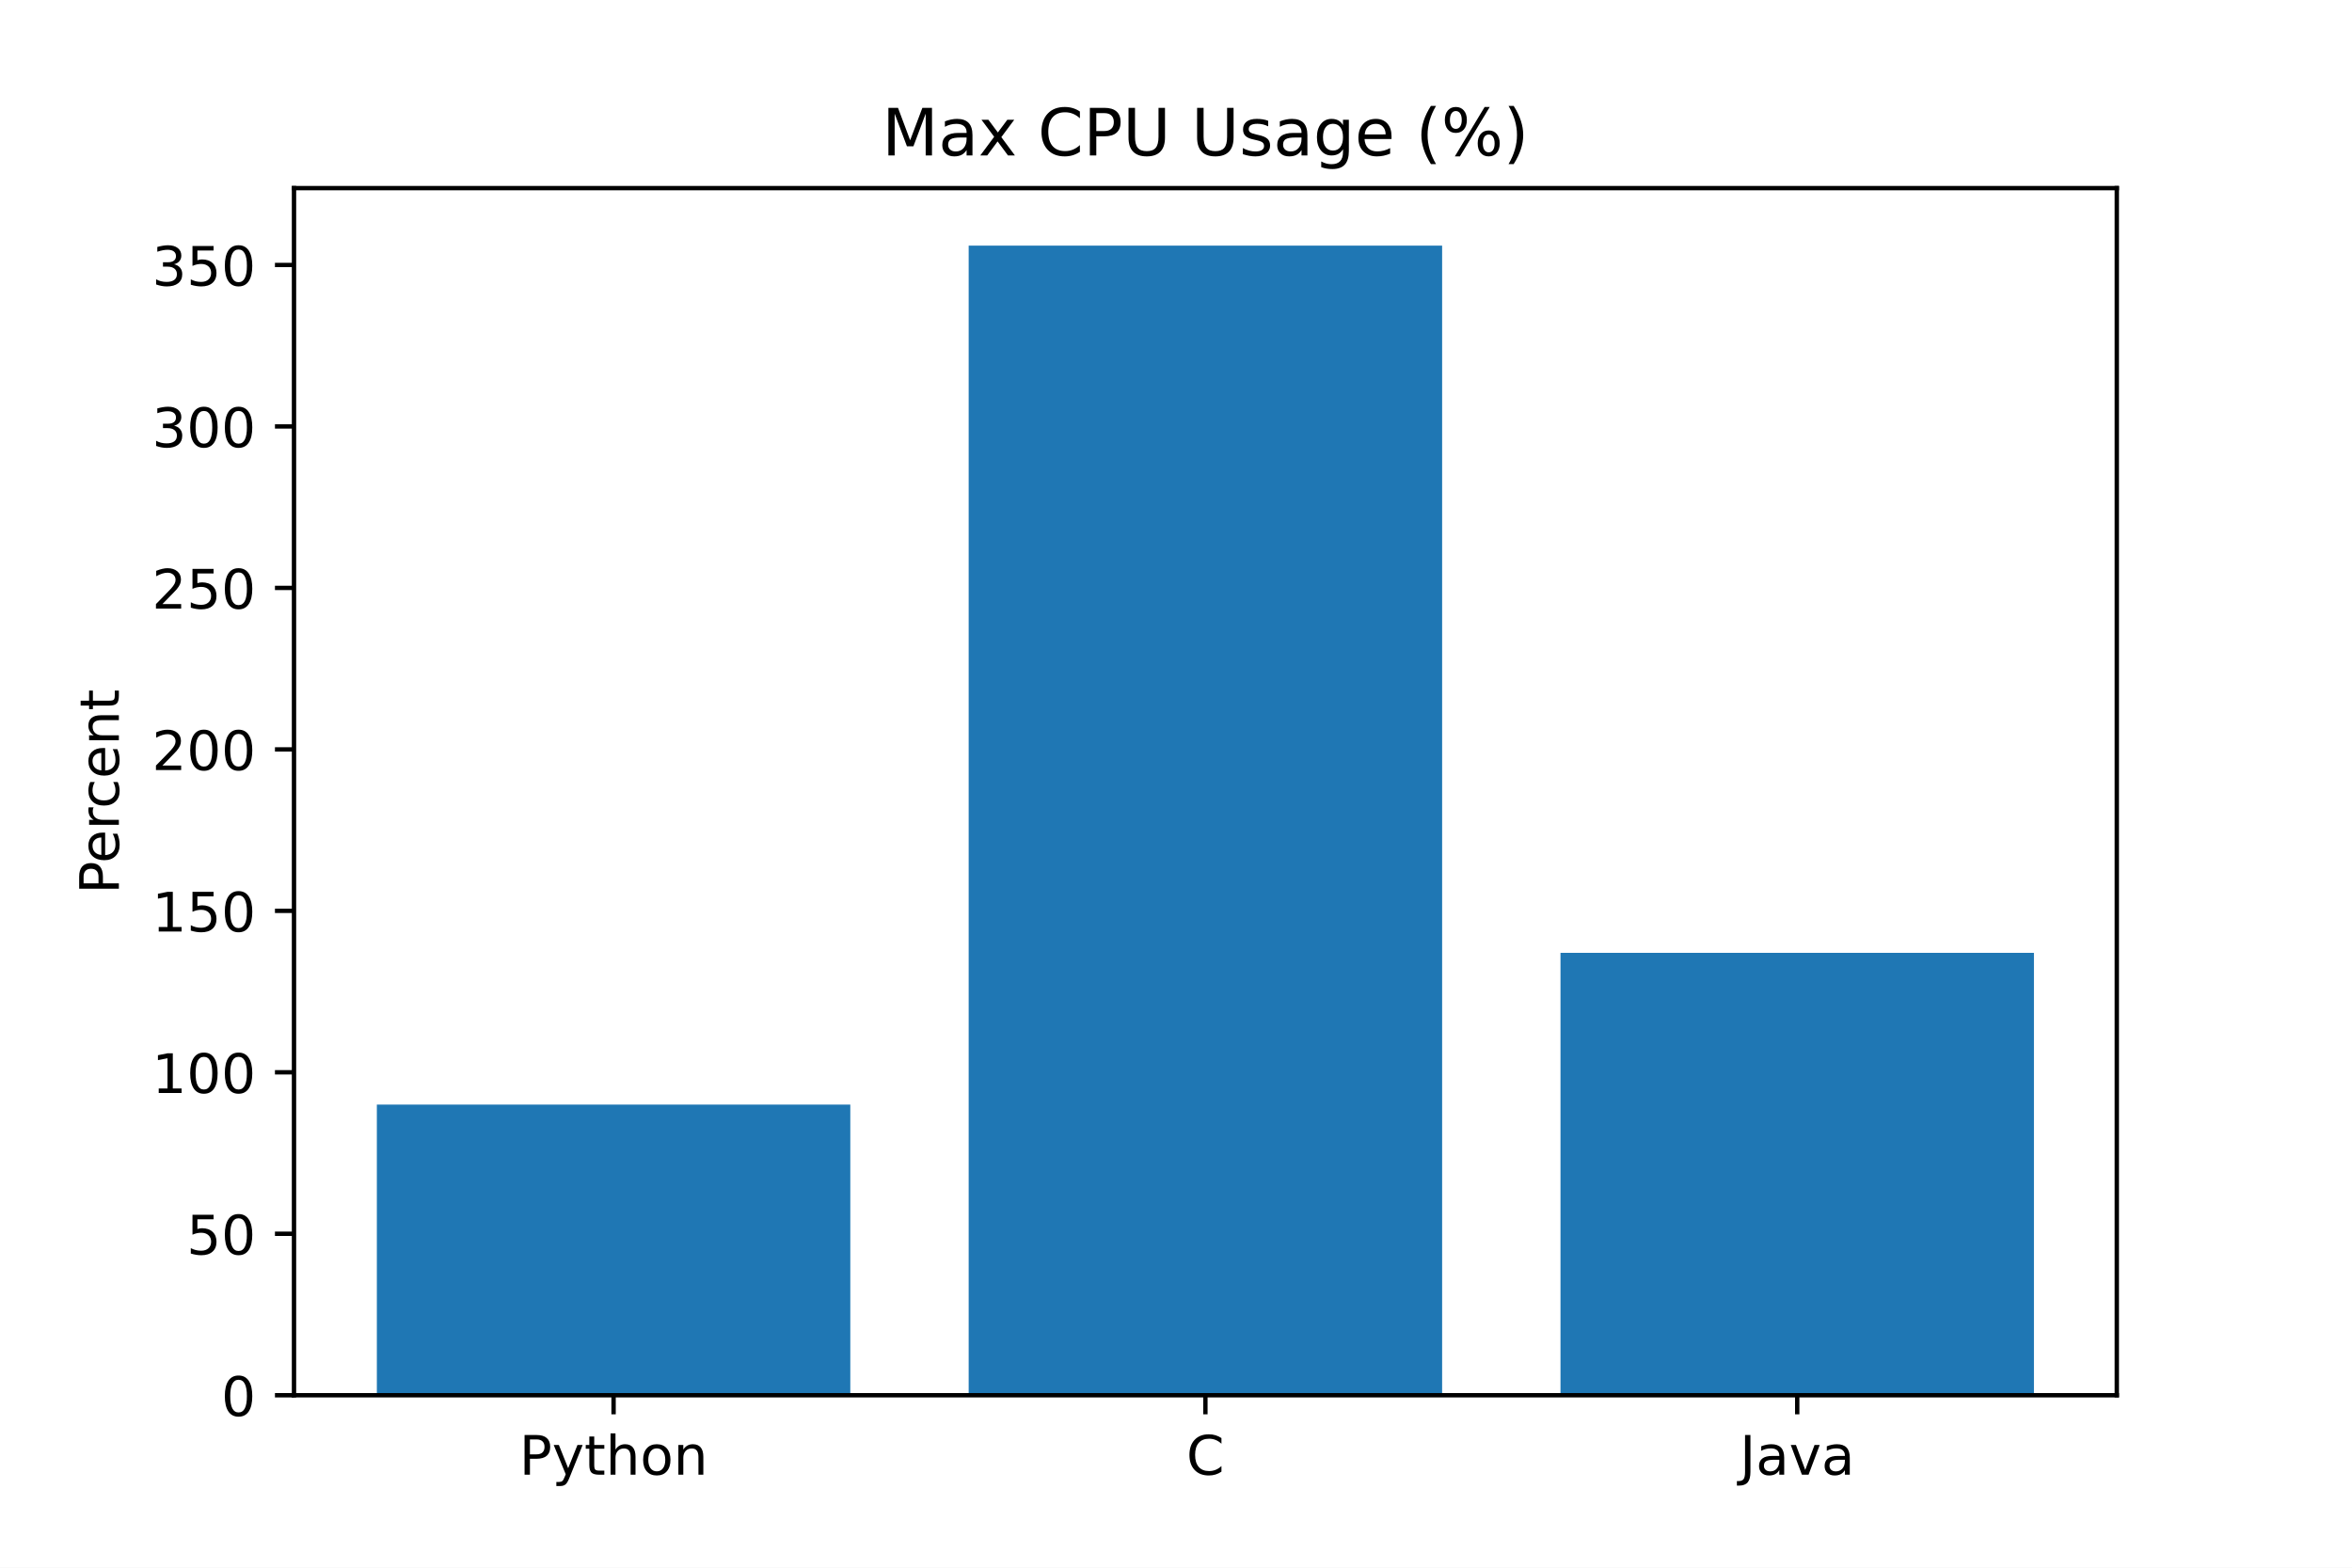
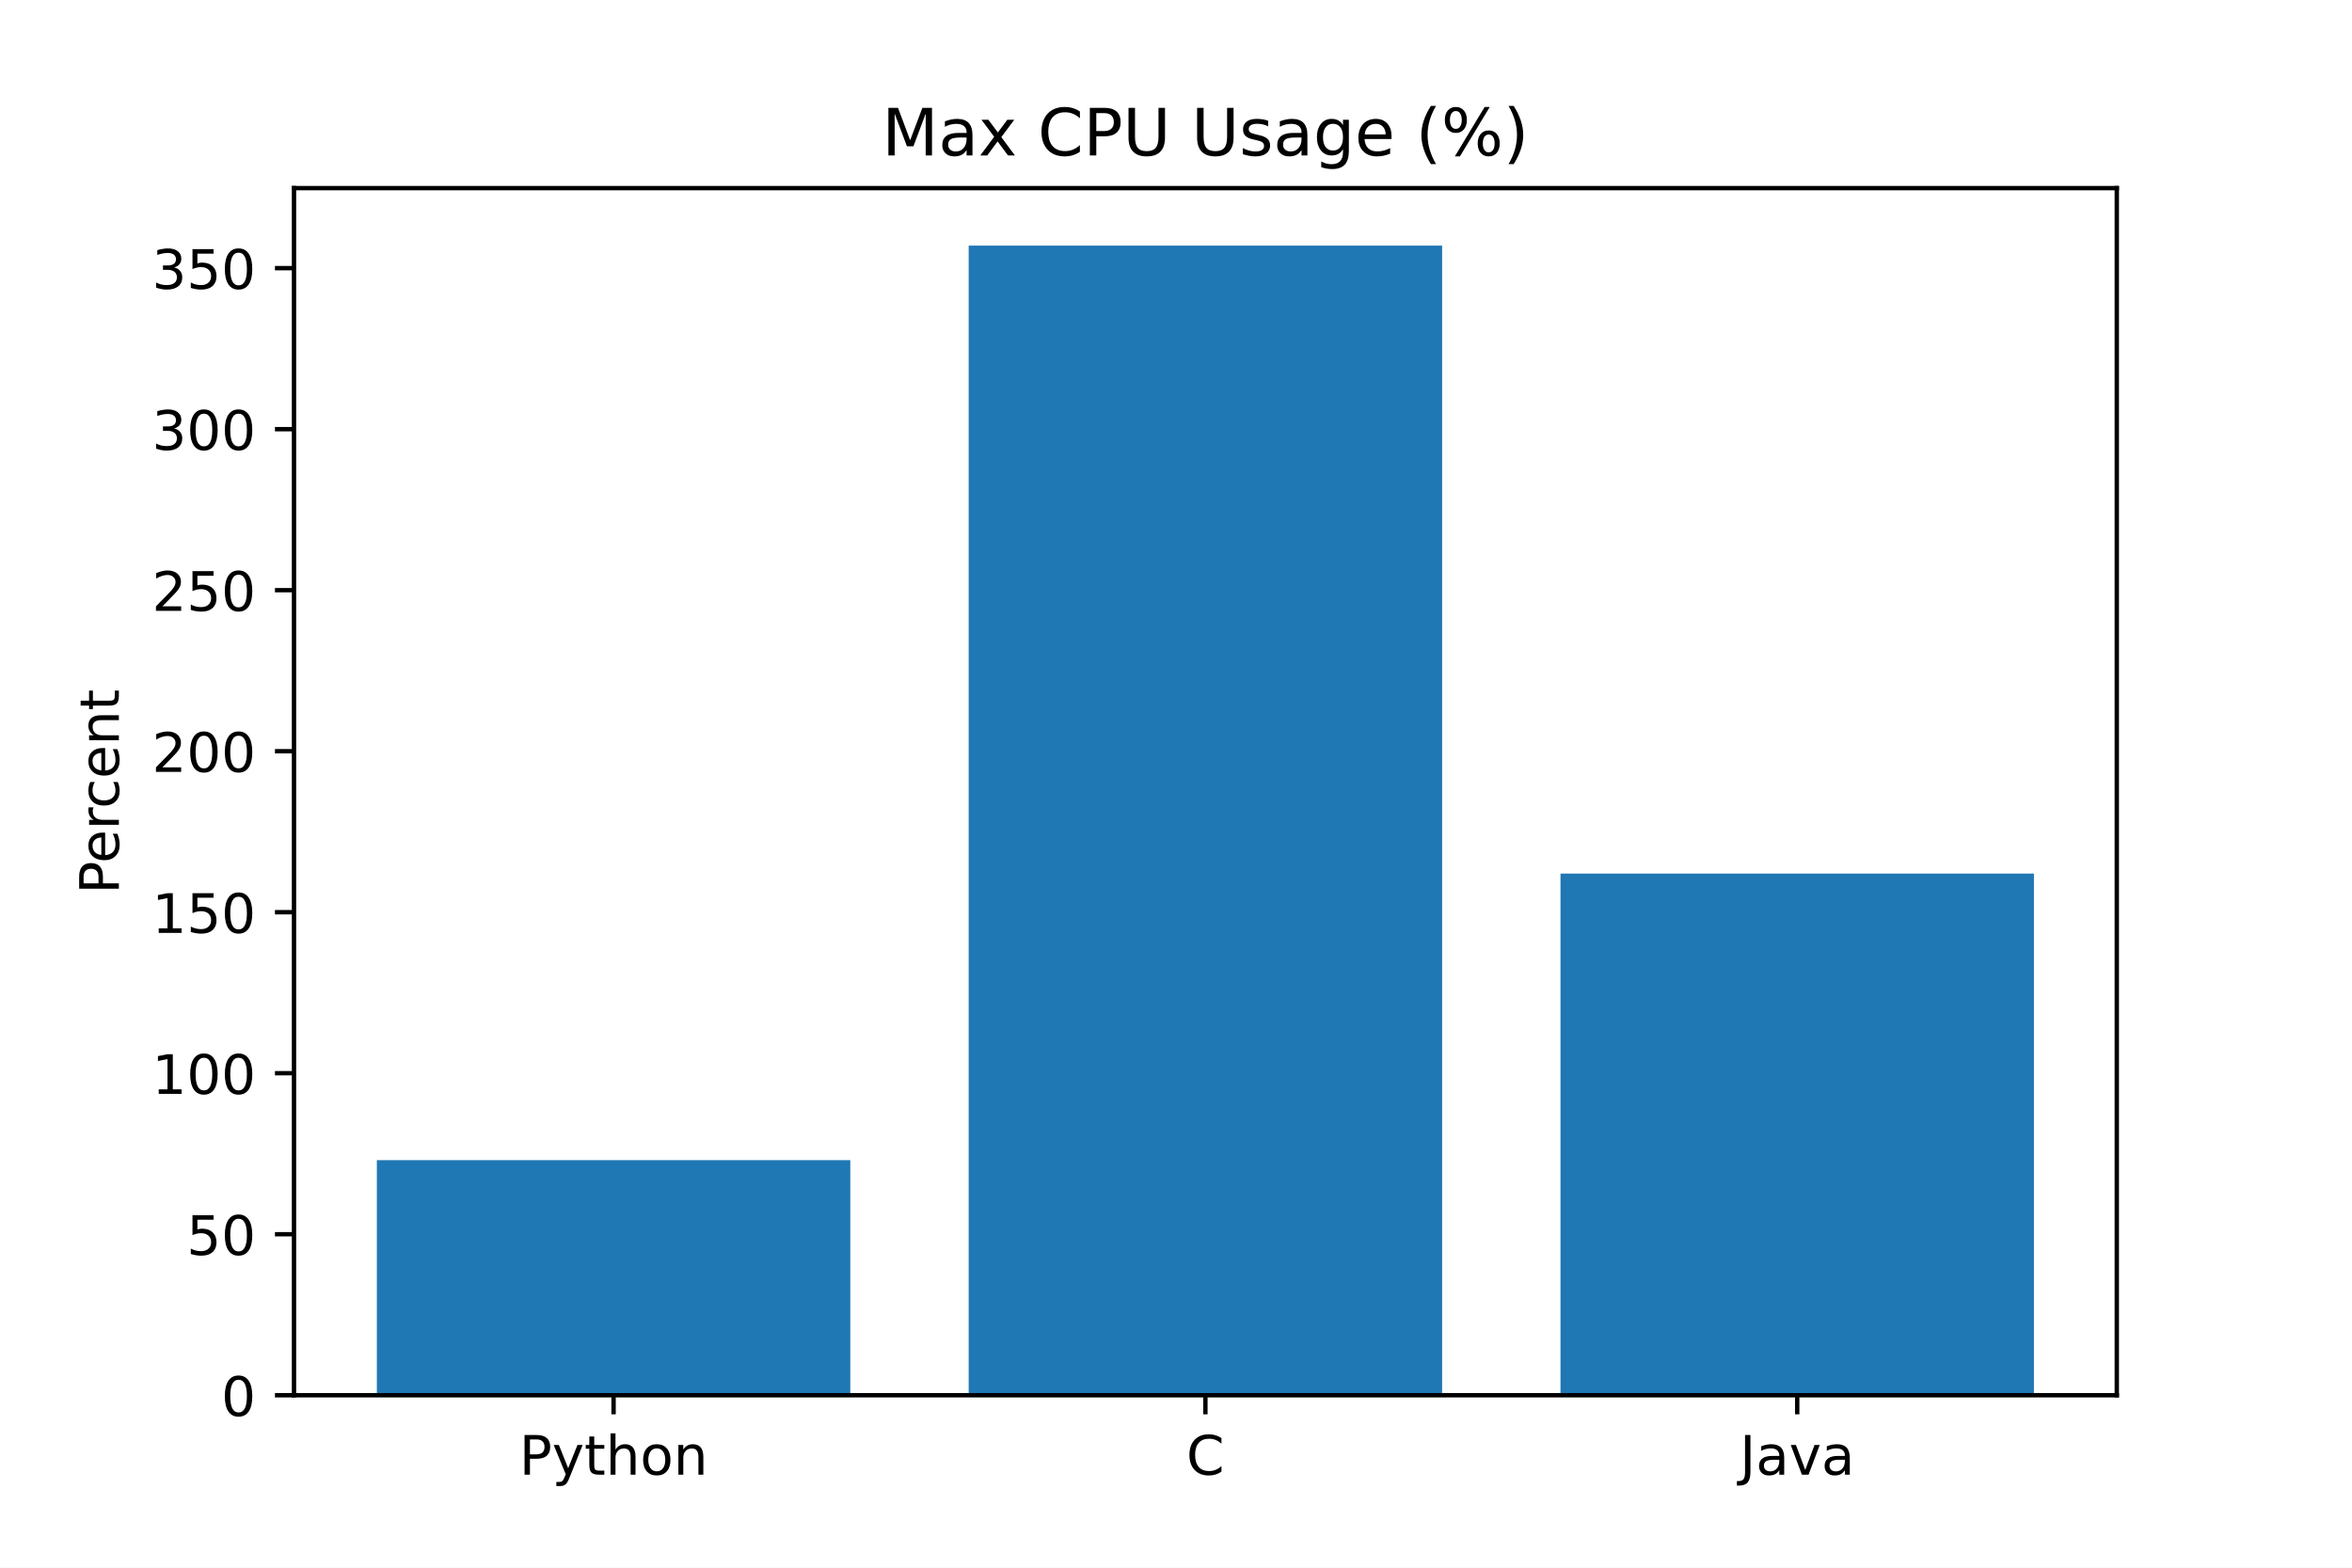
<svg xmlns="http://www.w3.org/2000/svg" xmlns:xlink="http://www.w3.org/1999/xlink" width="432pt" height="288pt" viewBox="0 0 432 288" version="1.1">
  <defs>
    <style type="text/css">*{stroke-linejoin: round; stroke-linecap: butt}</style>
  </defs>
  <g id="figure_1">
    <g id="patch_1">
      <path d="M 0 288  L 432 288  L 432 0  L 0 0  z " style="fill: #ffffff" />
    </g>
    <g id="axes_1">
      <g id="patch_2">
        <path d="M 54 256.32  L 388.8 256.32  L 388.8 34.56  L 54 34.56  z " style="fill: #ffffff" />
      </g>
      <g id="patch_3">
-         <path d="M 69.218 256.32  L 156.179 256.32  L 156.179 202.927  L 69.218 202.927  z " clip-path="url(#p17c1a92401)" style="fill: #1f77b4" />
+         <path d="M 69.218 256.32  L 156.179 256.32  L 156.179 213.133  L 69.218 213.133  z " clip-path="url(#pf98f1c39ae)" style="fill: #1f77b4" />
      </g>
      <g id="patch_4">
-         <path d="M 177.919 256.32  L 264.881 256.32  L 264.881 45.12  L 177.919 45.12  z " clip-path="url(#p17c1a92401)" style="fill: #1f77b4" />
+         <path d="M 177.919 256.32  L 264.881 256.32  L 264.881 45.12  L 177.919 45.12  z " clip-path="url(#pf98f1c39ae)" style="fill: #1f77b4" />
      </g>
      <g id="patch_5">
-         <path d="M 286.621 256.32  L 373.582 256.32  L 373.582 175.044  L 286.621 175.044  z " clip-path="url(#p17c1a92401)" style="fill: #1f77b4" />
+         <path d="M 286.621 256.32  L 373.582 256.32  L 373.582 160.481  L 286.621 160.481  z " clip-path="url(#pf98f1c39ae)" style="fill: #1f77b4" />
      </g>
      <g id="matplotlib.axis_1">
        <g id="xtick_1">
          <g id="line2d_1">
            <defs>
-               <path id="m72cc570bd5" d="M 0 0  L 0 3.5  " style="stroke: #000000; stroke-width: 0.8" />
+               <path id="m8007e7d732" d="M 0 0  L 0 3.5  " style="stroke: #000000; stroke-width: 0.8" />
            </defs>
            <g>
-               <use xlink:href="#m72cc570bd5" x="112.699" y="256.32" style="stroke: #000000; stroke-width: 0.8" />
+               <use xlink:href="#m8007e7d732" x="112.699" y="256.32" style="stroke: #000000; stroke-width: 0.8" />
            </g>
          </g>
          <g id="text_1">
            <g transform="translate(95.36745 270.9184) scale(0.1 -0.1)">
              <defs>
                <path id="DejaVuSans-50" d="M 1259 4147  L 1259 2394  L 2053 2394  Q 2494 2394 2734 2622  Q 2975 2850 2975 3272  Q 2975 3691 2734 3919  Q 2494 4147 2053 4147  L 1259 4147  z M 628 4666  L 2053 4666  Q 2838 4666 3239 4311  Q 3641 3956 3641 3272  Q 3641 2581 3239 2228  Q 2838 1875 2053 1875  L 1259 1875  L 1259 0  L 628 0  L 628 4666  z " transform="scale(0.015625)" />
                <path id="DejaVuSans-79" d="M 2059 -325  Q 1816 -950 1584 -1140  Q 1353 -1331 966 -1331  L 506 -1331  L 506 -850  L 844 -850  Q 1081 -850 1212 -737  Q 1344 -625 1503 -206  L 1606 56  L 191 3500  L 800 3500  L 1894 763  L 2988 3500  L 3597 3500  L 2059 -325  z " transform="scale(0.015625)" />
                <path id="DejaVuSans-74" d="M 1172 4494  L 1172 3500  L 2356 3500  L 2356 3053  L 1172 3053  L 1172 1153  Q 1172 725 1289 603  Q 1406 481 1766 481  L 2356 481  L 2356 0  L 1766 0  Q 1100 0 847 248  Q 594 497 594 1153  L 594 3053  L 172 3053  L 172 3500  L 594 3500  L 594 4494  L 1172 4494  z " transform="scale(0.015625)" />
                <path id="DejaVuSans-68" d="M 3513 2113  L 3513 0  L 2938 0  L 2938 2094  Q 2938 2591 2744 2837  Q 2550 3084 2163 3084  Q 1697 3084 1428 2787  Q 1159 2491 1159 1978  L 1159 0  L 581 0  L 581 4863  L 1159 4863  L 1159 2956  Q 1366 3272 1645 3428  Q 1925 3584 2291 3584  Q 2894 3584 3203 3211  Q 3513 2838 3513 2113  z " transform="scale(0.015625)" />
                <path id="DejaVuSans-6f" d="M 1959 3097  Q 1497 3097 1228 2736  Q 959 2375 959 1747  Q 959 1119 1226 758  Q 1494 397 1959 397  Q 2419 397 2687 759  Q 2956 1122 2956 1747  Q 2956 2369 2687 2733  Q 2419 3097 1959 3097  z M 1959 3584  Q 2709 3584 3137 3096  Q 3566 2609 3566 1747  Q 3566 888 3137 398  Q 2709 -91 1959 -91  Q 1206 -91 779 398  Q 353 888 353 1747  Q 353 2609 779 3096  Q 1206 3584 1959 3584  z " transform="scale(0.015625)" />
                <path id="DejaVuSans-6e" d="M 3513 2113  L 3513 0  L 2938 0  L 2938 2094  Q 2938 2591 2744 2837  Q 2550 3084 2163 3084  Q 1697 3084 1428 2787  Q 1159 2491 1159 1978  L 1159 0  L 581 0  L 581 3500  L 1159 3500  L 1159 2956  Q 1366 3272 1645 3428  Q 1925 3584 2291 3584  Q 2894 3584 3203 3211  Q 3513 2838 3513 2113  z " transform="scale(0.015625)" />
              </defs>
              <use xlink:href="#DejaVuSans-50" />
              <use xlink:href="#DejaVuSans-79" transform="translate(60.30273 0)" />
              <use xlink:href="#DejaVuSans-74" transform="translate(119.4824 0)" />
              <use xlink:href="#DejaVuSans-68" transform="translate(158.6914 0)" />
              <use xlink:href="#DejaVuSans-6f" transform="translate(222.0703 0)" />
              <use xlink:href="#DejaVuSans-6e" transform="translate(283.252 0)" />
            </g>
          </g>
        </g>
        <g id="xtick_2">
          <g id="line2d_2">
            <g>
-               <use xlink:href="#m72cc570bd5" x="221.4" y="256.32" style="stroke: #000000; stroke-width: 0.8" />
+               <use xlink:href="#m8007e7d732" x="221.4" y="256.32" style="stroke: #000000; stroke-width: 0.8" />
            </g>
          </g>
          <g id="text_2">
            <g transform="translate(217.9086 270.9184) scale(0.1 -0.1)">
              <defs>
                <path id="DejaVuSans-43" d="M 4122 4306  L 4122 3641  Q 3803 3938 3442 4084  Q 3081 4231 2675 4231  Q 1875 4231 1450 3742  Q 1025 3253 1025 2328  Q 1025 1406 1450 917  Q 1875 428 2675 428  Q 3081 428 3442 575  Q 3803 722 4122 1019  L 4122 359  Q 3791 134 3420 21  Q 3050 -91 2638 -91  Q 1578 -91 968 557  Q 359 1206 359 2328  Q 359 3453 968 4101  Q 1578 4750 2638 4750  Q 3056 4750 3426 4639  Q 3797 4528 4122 4306  z " transform="scale(0.015625)" />
              </defs>
              <use xlink:href="#DejaVuSans-43" />
            </g>
          </g>
        </g>
        <g id="xtick_3">
          <g id="line2d_3">
            <g>
-               <use xlink:href="#m72cc570bd5" x="330.101" y="256.32" style="stroke: #000000; stroke-width: 0.8" />
+               <use xlink:href="#m8007e7d732" x="330.101" y="256.32" style="stroke: #000000; stroke-width: 0.8" />
            </g>
          </g>
          <g id="text_3">
            <g transform="translate(319.5388 270.9184) scale(0.1 -0.1)">
              <defs>
                <path id="DejaVuSans-4a" d="M 628 4666  L 1259 4666  L 1259 325  Q 1259 -519 939 -900  Q 619 -1281 -91 -1281  L -331 -1281  L -331 -750  L -134 -750  Q 284 -750 456 -515  Q 628 -281 628 325  L 628 4666  z " transform="scale(0.015625)" />
                <path id="DejaVuSans-61" d="M 2194 1759  Q 1497 1759 1228 1600  Q 959 1441 959 1056  Q 959 750 1161 570  Q 1363 391 1709 391  Q 2188 391 2477 730  Q 2766 1069 2766 1631  L 2766 1759  L 2194 1759  z M 3341 1997  L 3341 0  L 2766 0  L 2766 531  Q 2569 213 2275 61  Q 1981 -91 1556 -91  Q 1019 -91 701 211  Q 384 513 384 1019  Q 384 1609 779 1909  Q 1175 2209 1959 2209  L 2766 2209  L 2766 2266  Q 2766 2663 2505 2880  Q 2244 3097 1772 3097  Q 1472 3097 1187 3025  Q 903 2953 641 2809  L 641 3341  Q 956 3463 1253 3523  Q 1550 3584 1831 3584  Q 2591 3584 2966 3190  Q 3341 2797 3341 1997  z " transform="scale(0.015625)" />
                <path id="DejaVuSans-76" d="M 191 3500  L 800 3500  L 1894 563  L 2988 3500  L 3597 3500  L 2284 0  L 1503 0  L 191 3500  z " transform="scale(0.015625)" />
              </defs>
              <use xlink:href="#DejaVuSans-4a" />
              <use xlink:href="#DejaVuSans-61" transform="translate(29.49219 0)" />
              <use xlink:href="#DejaVuSans-76" transform="translate(90.77148 0)" />
              <use xlink:href="#DejaVuSans-61" transform="translate(149.9512 0)" />
            </g>
          </g>
        </g>
      </g>
      <g id="matplotlib.axis_2">
        <g id="ytick_1">
          <g id="line2d_4">
            <defs>
-               <path id="m46651bac99" d="M 0 0  L -3.5 0  " style="stroke: #000000; stroke-width: 0.8" />
+               <path id="m963ee099ca" d="M 0 0  L -3.5 0  " style="stroke: #000000; stroke-width: 0.8" />
            </defs>
            <g>
-               <use xlink:href="#m46651bac99" x="54" y="256.32" style="stroke: #000000; stroke-width: 0.8" />
+               <use xlink:href="#m963ee099ca" x="54" y="256.32" style="stroke: #000000; stroke-width: 0.8" />
            </g>
          </g>
          <g id="text_4">
            <g transform="translate(40.6375 260.1192) scale(0.1 -0.1)">
              <defs>
                <path id="DejaVuSans-30" d="M 2034 4250  Q 1547 4250 1301 3770  Q 1056 3291 1056 2328  Q 1056 1369 1301 889  Q 1547 409 2034 409  Q 2525 409 2770 889  Q 3016 1369 3016 2328  Q 3016 3291 2770 3770  Q 2525 4250 2034 4250  z M 2034 4750  Q 2819 4750 3233 4129  Q 3647 3509 3647 2328  Q 3647 1150 3233 529  Q 2819 -91 2034 -91  Q 1250 -91 836 529  Q 422 1150 422 2328  Q 422 3509 836 4129  Q 1250 4750 2034 4750  z " transform="scale(0.015625)" />
              </defs>
              <use xlink:href="#DejaVuSans-30" />
            </g>
          </g>
        </g>
        <g id="ytick_2">
          <g id="line2d_5">
            <g>
-               <use xlink:href="#m46651bac99" x="54" y="226.657" style="stroke: #000000; stroke-width: 0.8" />
+               <use xlink:href="#m963ee099ca" x="54" y="226.74" style="stroke: #000000; stroke-width: 0.8" />
            </g>
          </g>
          <g id="text_5">
-             <g transform="translate(34.275 230.4563) scale(0.1 -0.1)">
+             <g transform="translate(34.275 230.5394) scale(0.1 -0.1)">
              <defs>
                <path id="DejaVuSans-35" d="M 691 4666  L 3169 4666  L 3169 4134  L 1269 4134  L 1269 2991  Q 1406 3038 1543 3061  Q 1681 3084 1819 3084  Q 2600 3084 3056 2656  Q 3513 2228 3513 1497  Q 3513 744 3044 326  Q 2575 -91 1722 -91  Q 1428 -91 1123 -41  Q 819 9 494 109  L 494 744  Q 775 591 1075 516  Q 1375 441 1709 441  Q 2250 441 2565 725  Q 2881 1009 2881 1497  Q 2881 1984 2565 2268  Q 2250 2553 1709 2553  Q 1456 2553 1204 2497  Q 953 2441 691 2322  L 691 4666  z " transform="scale(0.015625)" />
              </defs>
              <use xlink:href="#DejaVuSans-35" />
              <use xlink:href="#DejaVuSans-30" transform="translate(63.62305 0)" />
            </g>
          </g>
        </g>
        <g id="ytick_3">
          <g id="line2d_6">
            <g>
-               <use xlink:href="#m46651bac99" x="54" y="196.994" style="stroke: #000000; stroke-width: 0.8" />
+               <use xlink:href="#m963ee099ca" x="54" y="197.16" style="stroke: #000000; stroke-width: 0.8" />
            </g>
          </g>
          <g id="text_6">
-             <g transform="translate(27.9125 200.7934) scale(0.1 -0.1)">
+             <g transform="translate(27.9125 200.9596) scale(0.1 -0.1)">
              <defs>
                <path id="DejaVuSans-31" d="M 794 531  L 1825 531  L 1825 4091  L 703 3866  L 703 4441  L 1819 4666  L 2450 4666  L 2450 531  L 3481 531  L 3481 0  L 794 0  L 794 531  z " transform="scale(0.015625)" />
              </defs>
              <use xlink:href="#DejaVuSans-31" />
              <use xlink:href="#DejaVuSans-30" transform="translate(63.62305 0)" />
              <use xlink:href="#DejaVuSans-30" transform="translate(127.2461 0)" />
            </g>
          </g>
        </g>
        <g id="ytick_4">
          <g id="line2d_7">
            <g>
-               <use xlink:href="#m46651bac99" x="54" y="167.331" style="stroke: #000000; stroke-width: 0.8" />
+               <use xlink:href="#m963ee099ca" x="54" y="167.581" style="stroke: #000000; stroke-width: 0.8" />
            </g>
          </g>
          <g id="text_7">
-             <g transform="translate(27.9125 171.1305) scale(0.1 -0.1)">
+             <g transform="translate(27.9125 171.3797) scale(0.1 -0.1)">
              <use xlink:href="#DejaVuSans-31" />
              <use xlink:href="#DejaVuSans-35" transform="translate(63.62305 0)" />
              <use xlink:href="#DejaVuSans-30" transform="translate(127.2461 0)" />
            </g>
          </g>
        </g>
        <g id="ytick_5">
          <g id="line2d_8">
            <g>
-               <use xlink:href="#m46651bac99" x="54" y="137.668" style="stroke: #000000; stroke-width: 0.8" />
+               <use xlink:href="#m963ee099ca" x="54" y="138.001" style="stroke: #000000; stroke-width: 0.8" />
            </g>
          </g>
          <g id="text_8">
-             <g transform="translate(27.9125 141.4675) scale(0.1 -0.1)">
+             <g transform="translate(27.9125 141.7999) scale(0.1 -0.1)">
              <defs>
                <path id="DejaVuSans-32" d="M 1228 531  L 3431 531  L 3431 0  L 469 0  L 469 531  Q 828 903 1448 1529  Q 2069 2156 2228 2338  Q 2531 2678 2651 2914  Q 2772 3150 2772 3378  Q 2772 3750 2511 3984  Q 2250 4219 1831 4219  Q 1534 4219 1204 4116  Q 875 4013 500 3803  L 500 4441  Q 881 4594 1212 4672  Q 1544 4750 1819 4750  Q 2544 4750 2975 4387  Q 3406 4025 3406 3419  Q 3406 3131 3298 2873  Q 3191 2616 2906 2266  Q 2828 2175 2409 1742  Q 1991 1309 1228 531  z " transform="scale(0.015625)" />
              </defs>
              <use xlink:href="#DejaVuSans-32" />
              <use xlink:href="#DejaVuSans-30" transform="translate(63.62305 0)" />
              <use xlink:href="#DejaVuSans-30" transform="translate(127.2461 0)" />
            </g>
          </g>
        </g>
        <g id="ytick_6">
          <g id="line2d_9">
            <g>
-               <use xlink:href="#m46651bac99" x="54" y="108.005" style="stroke: #000000; stroke-width: 0.8" />
+               <use xlink:href="#m963ee099ca" x="54" y="108.421" style="stroke: #000000; stroke-width: 0.8" />
            </g>
          </g>
          <g id="text_9">
-             <g transform="translate(27.9125 111.8046) scale(0.1 -0.1)">
+             <g transform="translate(27.9125 112.2201) scale(0.1 -0.1)">
              <use xlink:href="#DejaVuSans-32" />
              <use xlink:href="#DejaVuSans-35" transform="translate(63.62305 0)" />
              <use xlink:href="#DejaVuSans-30" transform="translate(127.2461 0)" />
            </g>
          </g>
        </g>
        <g id="ytick_7">
          <g id="line2d_10">
            <g>
-               <use xlink:href="#m46651bac99" x="54" y="78.342" style="stroke: #000000; stroke-width: 0.8" />
+               <use xlink:href="#m963ee099ca" x="54" y="78.841" style="stroke: #000000; stroke-width: 0.8" />
            </g>
          </g>
          <g id="text_10">
-             <g transform="translate(27.9125 82.14169) scale(0.1 -0.1)">
+             <g transform="translate(27.9125 82.64023) scale(0.1 -0.1)">
              <defs>
                <path id="DejaVuSans-33" d="M 2597 2516  Q 3050 2419 3304 2112  Q 3559 1806 3559 1356  Q 3559 666 3084 287  Q 2609 -91 1734 -91  Q 1441 -91 1130 -33  Q 819 25 488 141  L 488 750  Q 750 597 1062 519  Q 1375 441 1716 441  Q 2309 441 2620 675  Q 2931 909 2931 1356  Q 2931 1769 2642 2001  Q 2353 2234 1838 2234  L 1294 2234  L 1294 2753  L 1863 2753  Q 2328 2753 2575 2939  Q 2822 3125 2822 3475  Q 2822 3834 2567 4026  Q 2313 4219 1838 4219  Q 1578 4219 1281 4162  Q 984 4106 628 3988  L 628 4550  Q 988 4650 1302 4700  Q 1616 4750 1894 4750  Q 2613 4750 3031 4423  Q 3450 4097 3450 3541  Q 3450 3153 3228 2886  Q 3006 2619 2597 2516  z " transform="scale(0.015625)" />
              </defs>
              <use xlink:href="#DejaVuSans-33" />
              <use xlink:href="#DejaVuSans-30" transform="translate(63.62305 0)" />
              <use xlink:href="#DejaVuSans-30" transform="translate(127.2461 0)" />
            </g>
          </g>
        </g>
        <g id="ytick_8">
          <g id="line2d_11">
            <g>
-               <use xlink:href="#m46651bac99" x="54" y="48.68" style="stroke: #000000; stroke-width: 0.8" />
+               <use xlink:href="#m963ee099ca" x="54" y="49.261" style="stroke: #000000; stroke-width: 0.8" />
            </g>
          </g>
          <g id="text_11">
-             <g transform="translate(27.9125 52.47877) scale(0.1 -0.1)">
+             <g transform="translate(27.9125 53.06039) scale(0.1 -0.1)">
              <use xlink:href="#DejaVuSans-33" />
              <use xlink:href="#DejaVuSans-35" transform="translate(63.62305 0)" />
              <use xlink:href="#DejaVuSans-30" transform="translate(127.2461 0)" />
            </g>
          </g>
        </g>
        <g id="text_12">
          <g transform="translate(21.83281 164.2478) rotate(-90) scale(0.1 -0.1)">
            <defs>
              <path id="DejaVuSans-65" d="M 3597 1894  L 3597 1613  L 953 1613  Q 991 1019 1311 708  Q 1631 397 2203 397  Q 2534 397 2845 478  Q 3156 559 3463 722  L 3463 178  Q 3153 47 2828 -22  Q 2503 -91 2169 -91  Q 1331 -91 842 396  Q 353 884 353 1716  Q 353 2575 817 3079  Q 1281 3584 2069 3584  Q 2775 3584 3186 3129  Q 3597 2675 3597 1894  z M 3022 2063  Q 3016 2534 2758 2815  Q 2500 3097 2075 3097  Q 1594 3097 1305 2825  Q 1016 2553 972 2059  L 3022 2063  z " transform="scale(0.015625)" />
              <path id="DejaVuSans-72" d="M 2631 2963  Q 2534 3019 2420 3045  Q 2306 3072 2169 3072  Q 1681 3072 1420 2755  Q 1159 2438 1159 1844  L 1159 0  L 581 0  L 581 3500  L 1159 3500  L 1159 2956  Q 1341 3275 1631 3429  Q 1922 3584 2338 3584  Q 2397 3584 2469 3576  Q 2541 3569 2628 3553  L 2631 2963  z " transform="scale(0.015625)" />
              <path id="DejaVuSans-63" d="M 3122 3366  L 3122 2828  Q 2878 2963 2633 3030  Q 2388 3097 2138 3097  Q 1578 3097 1268 2742  Q 959 2388 959 1747  Q 959 1106 1268 751  Q 1578 397 2138 397  Q 2388 397 2633 464  Q 2878 531 3122 666  L 3122 134  Q 2881 22 2623 -34  Q 2366 -91 2075 -91  Q 1284 -91 818 406  Q 353 903 353 1747  Q 353 2603 823 3093  Q 1294 3584 2113 3584  Q 2378 3584 2631 3529  Q 2884 3475 3122 3366  z " transform="scale(0.015625)" />
            </defs>
            <use xlink:href="#DejaVuSans-50" />
            <use xlink:href="#DejaVuSans-65" transform="translate(56.67773 0)" />
            <use xlink:href="#DejaVuSans-72" transform="translate(118.2012 0)" />
            <use xlink:href="#DejaVuSans-63" transform="translate(157.0645 0)" />
            <use xlink:href="#DejaVuSans-65" transform="translate(212.0449 0)" />
            <use xlink:href="#DejaVuSans-6e" transform="translate(273.5684 0)" />
            <use xlink:href="#DejaVuSans-74" transform="translate(336.9473 0)" />
          </g>
        </g>
      </g>
      <g id="patch_6">
        <path d="M 54 256.32  L 54 34.56  " style="fill: none; stroke: #000000; stroke-width: 0.8; stroke-linejoin: miter; stroke-linecap: square" />
      </g>
      <g id="patch_7">
        <path d="M 388.8 256.32  L 388.8 34.56  " style="fill: none; stroke: #000000; stroke-width: 0.8; stroke-linejoin: miter; stroke-linecap: square" />
      </g>
      <g id="patch_8">
        <path d="M 54 256.32  L 388.8 256.32  " style="fill: none; stroke: #000000; stroke-width: 0.8; stroke-linejoin: miter; stroke-linecap: square" />
      </g>
      <g id="patch_9">
        <path d="M 54 34.56  L 388.8 34.56  " style="fill: none; stroke: #000000; stroke-width: 0.8; stroke-linejoin: miter; stroke-linecap: square" />
      </g>
      <g id="text_13">
        <g transform="translate(161.9981 28.56) scale(0.12 -0.12)">
          <defs>
            <path id="DejaVuSans-4d" d="M 628 4666  L 1569 4666  L 2759 1491  L 3956 4666  L 4897 4666  L 4897 0  L 4281 0  L 4281 4097  L 3078 897  L 2444 897  L 1241 4097  L 1241 0  L 628 0  L 628 4666  z " transform="scale(0.015625)" />
            <path id="DejaVuSans-78" d="M 3513 3500  L 2247 1797  L 3578 0  L 2900 0  L 1881 1375  L 863 0  L 184 0  L 1544 1831  L 300 3500  L 978 3500  L 1906 2253  L 2834 3500  L 3513 3500  z " transform="scale(0.015625)" />
            <path id="DejaVuSans-20" transform="scale(0.015625)" />
            <path id="DejaVuSans-55" d="M 556 4666  L 1191 4666  L 1191 1831  Q 1191 1081 1462 751  Q 1734 422 2344 422  Q 2950 422 3222 751  Q 3494 1081 3494 1831  L 3494 4666  L 4128 4666  L 4128 1753  Q 4128 841 3676 375  Q 3225 -91 2344 -91  Q 1459 -91 1007 375  Q 556 841 556 1753  L 556 4666  z " transform="scale(0.015625)" />
            <path id="DejaVuSans-73" d="M 2834 3397  L 2834 2853  Q 2591 2978 2328 3040  Q 2066 3103 1784 3103  Q 1356 3103 1142 2972  Q 928 2841 928 2578  Q 928 2378 1081 2264  Q 1234 2150 1697 2047  L 1894 2003  Q 2506 1872 2764 1633  Q 3022 1394 3022 966  Q 3022 478 2636 193  Q 2250 -91 1575 -91  Q 1294 -91 989 -36  Q 684 19 347 128  L 347 722  Q 666 556 975 473  Q 1284 391 1588 391  Q 1994 391 2212 530  Q 2431 669 2431 922  Q 2431 1156 2273 1281  Q 2116 1406 1581 1522  L 1381 1569  Q 847 1681 609 1914  Q 372 2147 372 2553  Q 372 3047 722 3315  Q 1072 3584 1716 3584  Q 2034 3584 2315 3537  Q 2597 3491 2834 3397  z " transform="scale(0.015625)" />
            <path id="DejaVuSans-67" d="M 2906 1791  Q 2906 2416 2648 2759  Q 2391 3103 1925 3103  Q 1463 3103 1205 2759  Q 947 2416 947 1791  Q 947 1169 1205 825  Q 1463 481 1925 481  Q 2391 481 2648 825  Q 2906 1169 2906 1791  z M 3481 434  Q 3481 -459 3084 -895  Q 2688 -1331 1869 -1331  Q 1566 -1331 1297 -1286  Q 1028 -1241 775 -1147  L 775 -588  Q 1028 -725 1275 -790  Q 1522 -856 1778 -856  Q 2344 -856 2625 -561  Q 2906 -266 2906 331  L 2906 616  Q 2728 306 2450 153  Q 2172 0 1784 0  Q 1141 0 747 490  Q 353 981 353 1791  Q 353 2603 747 3093  Q 1141 3584 1784 3584  Q 2172 3584 2450 3431  Q 2728 3278 2906 2969  L 2906 3500  L 3481 3500  L 3481 434  z " transform="scale(0.015625)" />
            <path id="DejaVuSans-28" d="M 1984 4856  Q 1566 4138 1362 3434  Q 1159 2731 1159 2009  Q 1159 1288 1364 580  Q 1569 -128 1984 -844  L 1484 -844  Q 1016 -109 783 600  Q 550 1309 550 2009  Q 550 2706 781 3412  Q 1013 4119 1484 4856  L 1984 4856  z " transform="scale(0.015625)" />
            <path id="DejaVuSans-25" d="M 4653 2053  Q 4381 2053 4226 1822  Q 4072 1591 4072 1178  Q 4072 772 4226 539  Q 4381 306 4653 306  Q 4919 306 5073 539  Q 5228 772 5228 1178  Q 5228 1588 5073 1820  Q 4919 2053 4653 2053  z M 4653 2450  Q 5147 2450 5437 2106  Q 5728 1763 5728 1178  Q 5728 594 5436 251  Q 5144 -91 4653 -91  Q 4153 -91 3862 251  Q 3572 594 3572 1178  Q 3572 1766 3864 2108  Q 4156 2450 4653 2450  z M 1428 4353  Q 1159 4353 1004 4120  Q 850 3888 850 3481  Q 850 3069 1003 2837  Q 1156 2606 1428 2606  Q 1700 2606 1854 2837  Q 2009 3069 2009 3481  Q 2009 3884 1853 4118  Q 1697 4353 1428 4353  z M 4250 4750  L 4750 4750  L 1831 -91  L 1331 -91  L 4250 4750  z M 1428 4750  Q 1922 4750 2215 4408  Q 2509 4066 2509 3481  Q 2509 2891 2217 2550  Q 1925 2209 1428 2209  Q 931 2209 642 2551  Q 353 2894 353 3481  Q 353 4063 643 4406  Q 934 4750 1428 4750  z " transform="scale(0.015625)" />
            <path id="DejaVuSans-29" d="M 513 4856  L 1013 4856  Q 1481 4119 1714 3412  Q 1947 2706 1947 2009  Q 1947 1309 1714 600  Q 1481 -109 1013 -844  L 513 -844  Q 928 -128 1133 580  Q 1338 1288 1338 2009  Q 1338 2731 1133 3434  Q 928 4138 513 4856  z " transform="scale(0.015625)" />
          </defs>
          <use xlink:href="#DejaVuSans-4d" />
          <use xlink:href="#DejaVuSans-61" transform="translate(86.2793 0)" />
          <use xlink:href="#DejaVuSans-78" transform="translate(147.5586 0)" />
          <use xlink:href="#DejaVuSans-20" transform="translate(206.7383 0)" />
          <use xlink:href="#DejaVuSans-43" transform="translate(238.5254 0)" />
          <use xlink:href="#DejaVuSans-50" transform="translate(308.3496 0)" />
          <use xlink:href="#DejaVuSans-55" transform="translate(368.6523 0)" />
          <use xlink:href="#DejaVuSans-20" transform="translate(441.8457 0)" />
          <use xlink:href="#DejaVuSans-55" transform="translate(473.6328 0)" />
          <use xlink:href="#DejaVuSans-73" transform="translate(546.8262 0)" />
          <use xlink:href="#DejaVuSans-61" transform="translate(598.9258 0)" />
          <use xlink:href="#DejaVuSans-67" transform="translate(660.2051 0)" />
          <use xlink:href="#DejaVuSans-65" transform="translate(723.6816 0)" />
          <use xlink:href="#DejaVuSans-20" transform="translate(785.2051 0)" />
          <use xlink:href="#DejaVuSans-28" transform="translate(816.9922 0)" />
          <use xlink:href="#DejaVuSans-25" transform="translate(856.0059 0)" />
          <use xlink:href="#DejaVuSans-29" transform="translate(951.0254 0)" />
        </g>
      </g>
    </g>
  </g>
  <defs>
-     <clipPath id="p17c1a92401">
+     <clipPath id="pf98f1c39ae">
      <rect x="54" y="34.56" width="334.8" height="221.76" />
    </clipPath>
  </defs>
</svg>
